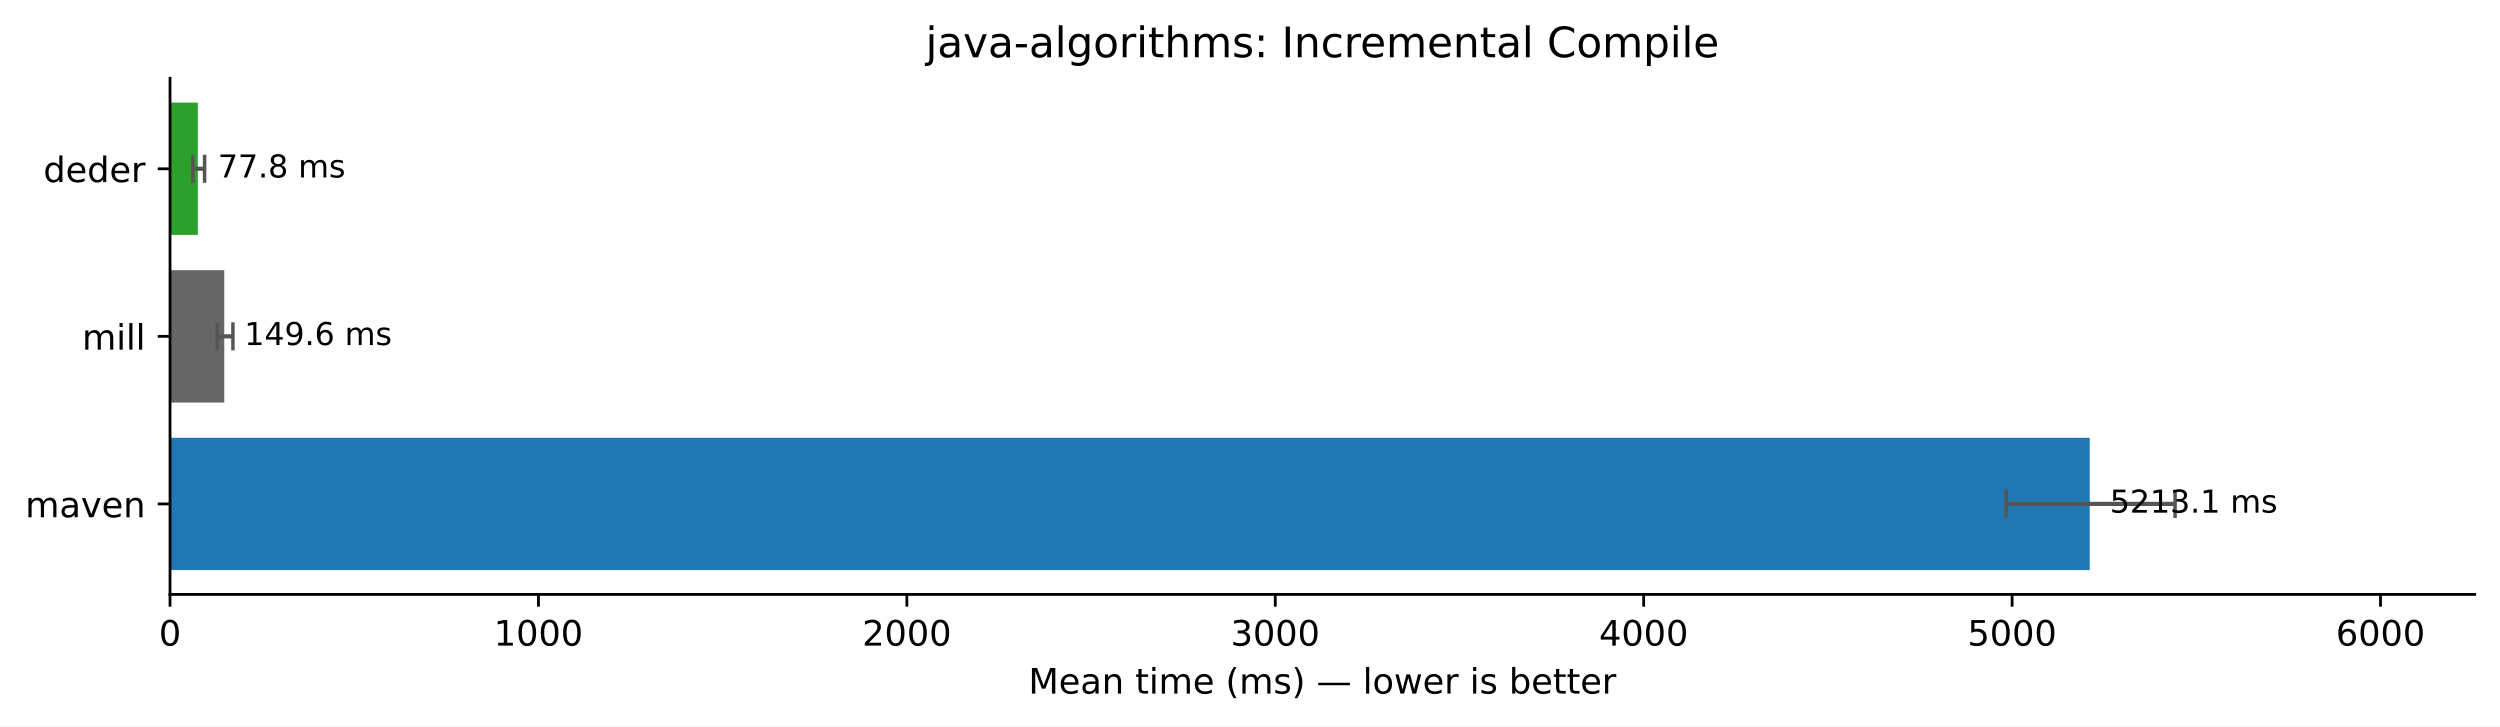
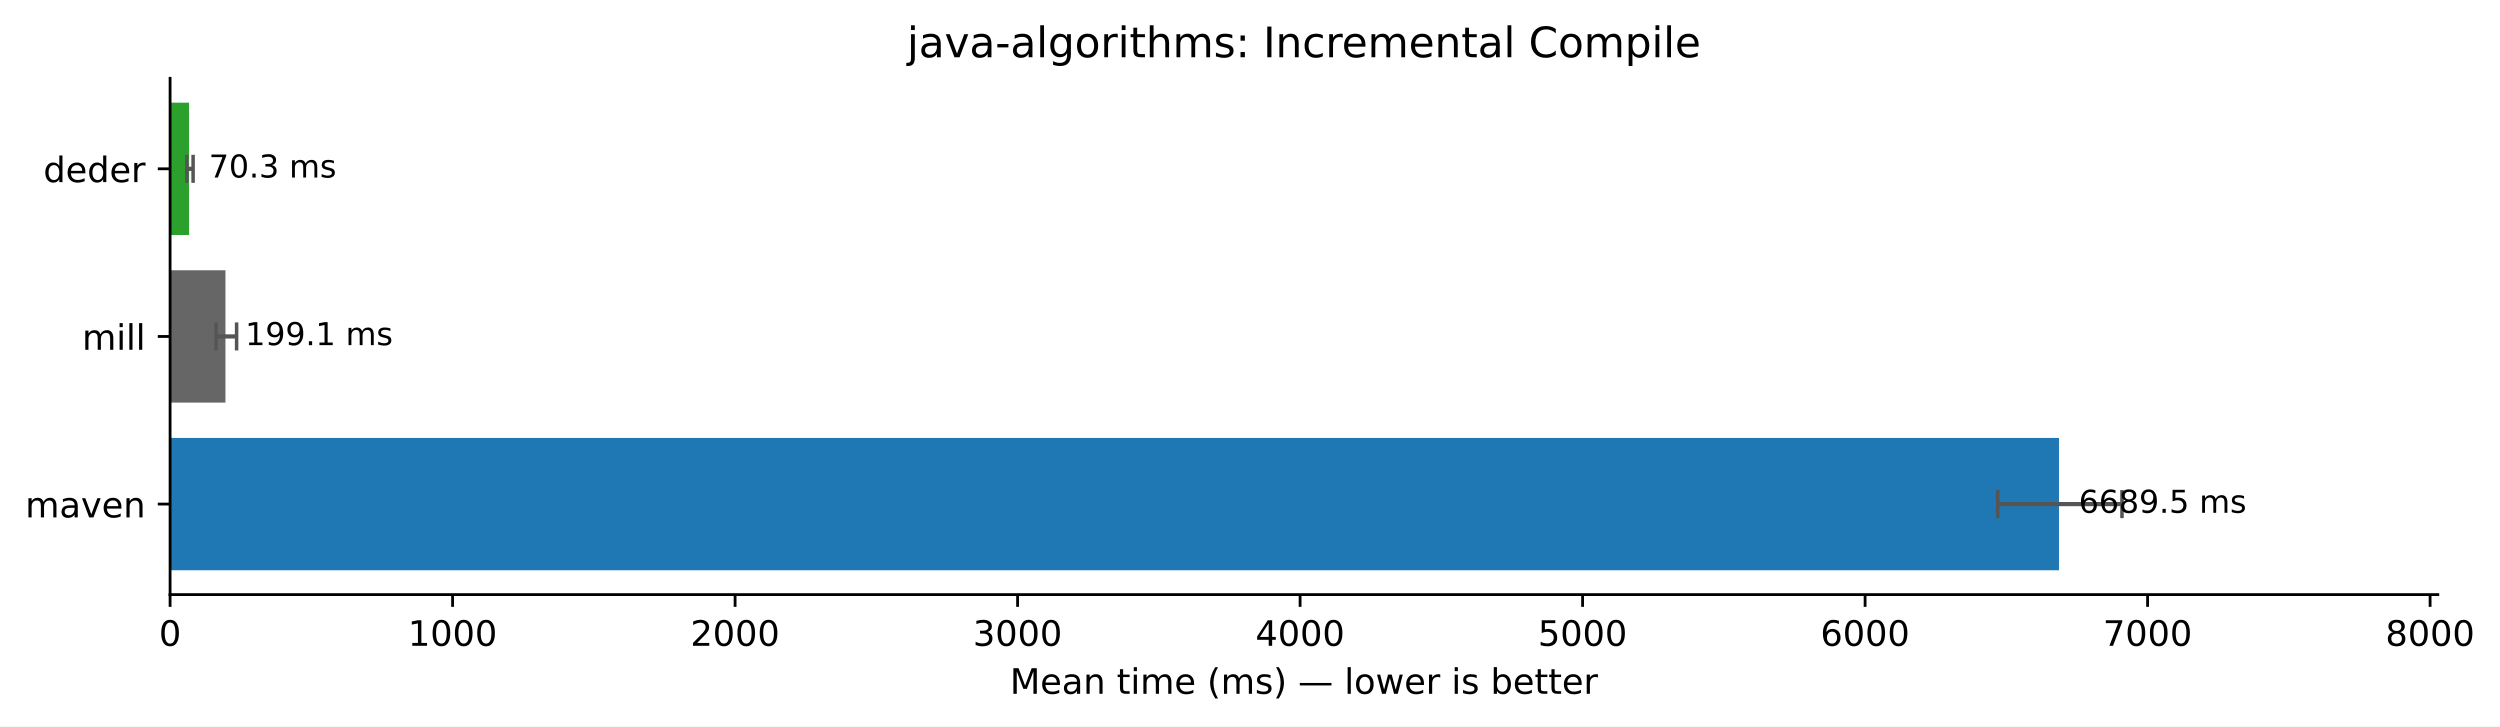
- <svg xmlns="http://www.w3.org/2000/svg" xmlns:xlink="http://www.w3.org/1999/xlink" width="712.788pt" height="207.034pt" viewBox="0 0 712.788 207.034" version="1.1">
+ <svg xmlns="http://www.w3.org/2000/svg" xmlns:xlink="http://www.w3.org/1999/xlink" width="712.567pt" height="207.034pt" viewBox="0 0 712.567 207.034" version="1.1">
  <defs>
    <style type="text/css">*{stroke-linejoin: round; stroke-linecap: butt}</style>
  </defs>
  <g id="figure_1">
    <g id="patch_1">
-       <path d="M 0 207.034  L 712.788 207.034  L 712.788 0  L 0 0  z " style="fill: #ffffff" />
+       <path d="M 0 207.034  L 712.567 207.034  L 712.567 0  L 0 0  z " style="fill: #ffffff" />
    </g>
    <g id="axes_1">
      <g id="patch_2">
-         <path d="M 48.478 169.478  L 705.588 169.478  L 705.588 22.318  L 48.478 22.318  z " style="fill: #ffffff" />
+         <path d="M 48.478 169.478  L 694.845 169.478  L 694.845 22.318  L 48.478 22.318  z " style="fill: #ffffff" />
      </g>
      <g id="patch_3">
-         <path d="M 48.478 162.789  L 596.07 162.789  L 596.07 124.566  L 48.478 124.566  z " clip-path="url(#p47bad892e4)" style="fill: #1f77b4; stroke: #ffffff; stroke-width: 0.5; stroke-linejoin: miter" />
+         <path d="M 48.478 162.789  L 587.117 162.789  L 587.117 124.566  L 48.478 124.566  z " clip-path="url(#p4e670e4df7)" style="fill: #1f77b4; stroke: #ffffff; stroke-width: 0.5; stroke-linejoin: miter" />
      </g>
      <g id="patch_4">
-         <path d="M 48.478 115.01  L 64.188 115.01  L 64.188 76.786  L 48.478 76.786  z " clip-path="url(#p47bad892e4)" style="fill: #666666; stroke: #ffffff; stroke-width: 0.5; stroke-linejoin: miter" />
+         <path d="M 48.478 115.01  L 64.512 115.01  L 64.512 76.786  L 48.478 76.786  z " clip-path="url(#p4e670e4df7)" style="fill: #666666; stroke: #ffffff; stroke-width: 0.5; stroke-linejoin: miter" />
      </g>
      <g id="patch_5">
-         <path d="M 48.478 67.231  L 56.653 67.231  L 56.653 29.007  L 48.478 29.007  z " clip-path="url(#p47bad892e4)" style="fill: #2ca02c; stroke: #ffffff; stroke-width: 0.5; stroke-linejoin: miter" />
+         <path d="M 48.478 67.231  L 54.138 67.231  L 54.138 29.007  L 48.478 29.007  z " clip-path="url(#p4e670e4df7)" style="fill: #2ca02c; stroke: #ffffff; stroke-width: 0.5; stroke-linejoin: miter" />
      </g>
      <g id="matplotlib.axis_1">
        <g id="xtick_1">
          <g id="line2d_1">
            <defs>
-               <path id="m5b33bff3c2" d="M 0 0  L 0 3.5  " style="stroke: #000000; stroke-width: 0.8" />
+               <path id="mee91431c97" d="M 0 0  L 0 3.5  " style="stroke: #000000; stroke-width: 0.8" />
            </defs>
            <g>
-               <use xlink:href="#m5b33bff3c2" x="48.478" y="169.478" style="stroke: #000000; stroke-width: 0.8" />
+               <use xlink:href="#mee91431c97" x="48.478" y="169.478" style="stroke: #000000; stroke-width: 0.8" />
            </g>
          </g>
          <g id="text_1">
            <g transform="translate(45.29688 184.0766) scale(0.1 -0.1)">
              <defs>
                <path id="DejaVuSans-30" d="M 2034 4250  Q 1547 4250 1301 3770  Q 1056 3291 1056 2328  Q 1056 1369 1301 889  Q 1547 409 2034 409  Q 2525 409 2770 889  Q 3016 1369 3016 2328  Q 3016 3291 2770 3770  Q 2525 4250 2034 4250  z M 2034 4750  Q 2819 4750 3233 4129  Q 3647 3509 3647 2328  Q 3647 1150 3233 529  Q 2819 -91 2034 -91  Q 1250 -91 836 529  Q 422 1150 422 2328  Q 422 3509 836 4129  Q 1250 4750 2034 4750  z " transform="scale(0.015625)" />
              </defs>
              <use xlink:href="#DejaVuSans-30" />
            </g>
          </g>
        </g>
        <g id="xtick_2">
          <g id="line2d_2">
            <g>
-               <use xlink:href="#m5b33bff3c2" x="153.519" y="169.478" style="stroke: #000000; stroke-width: 0.8" />
+               <use xlink:href="#mee91431c97" x="128.999" y="169.478" style="stroke: #000000; stroke-width: 0.8" />
            </g>
          </g>
          <g id="text_2">
-             <g transform="translate(140.7936 184.0766) scale(0.1 -0.1)">
+             <g transform="translate(116.2736 184.0766) scale(0.1 -0.1)">
              <defs>
                <path id="DejaVuSans-31" d="M 794 531  L 1825 531  L 1825 4091  L 703 3866  L 703 4441  L 1819 4666  L 2450 4666  L 2450 531  L 3481 531  L 3481 0  L 794 0  L 794 531  z " transform="scale(0.015625)" />
              </defs>
              <use xlink:href="#DejaVuSans-31" />
              <use xlink:href="#DejaVuSans-30" transform="translate(63.62305 0)" />
              <use xlink:href="#DejaVuSans-30" transform="translate(127.2461 0)" />
              <use xlink:href="#DejaVuSans-30" transform="translate(190.8691 0)" />
            </g>
          </g>
        </g>
        <g id="xtick_3">
          <g id="line2d_3">
            <g>
-               <use xlink:href="#m5b33bff3c2" x="258.559" y="169.478" style="stroke: #000000; stroke-width: 0.8" />
+               <use xlink:href="#mee91431c97" x="209.519" y="169.478" style="stroke: #000000; stroke-width: 0.8" />
            </g>
          </g>
          <g id="text_3">
-             <g transform="translate(245.8342 184.0766) scale(0.1 -0.1)">
+             <g transform="translate(196.7941 184.0766) scale(0.1 -0.1)">
              <defs>
                <path id="DejaVuSans-32" d="M 1228 531  L 3431 531  L 3431 0  L 469 0  L 469 531  Q 828 903 1448 1529  Q 2069 2156 2228 2338  Q 2531 2678 2651 2914  Q 2772 3150 2772 3378  Q 2772 3750 2511 3984  Q 2250 4219 1831 4219  Q 1534 4219 1204 4116  Q 875 4013 500 3803  L 500 4441  Q 881 4594 1212 4672  Q 1544 4750 1819 4750  Q 2544 4750 2975 4387  Q 3406 4025 3406 3419  Q 3406 3131 3298 2873  Q 3191 2616 2906 2266  Q 2828 2175 2409 1742  Q 1991 1309 1228 531  z " transform="scale(0.015625)" />
              </defs>
              <use xlink:href="#DejaVuSans-32" />
              <use xlink:href="#DejaVuSans-30" transform="translate(63.62305 0)" />
              <use xlink:href="#DejaVuSans-30" transform="translate(127.2461 0)" />
              <use xlink:href="#DejaVuSans-30" transform="translate(190.8691 0)" />
            </g>
          </g>
        </g>
        <g id="xtick_4">
          <g id="line2d_4">
            <g>
-               <use xlink:href="#m5b33bff3c2" x="363.6" y="169.478" style="stroke: #000000; stroke-width: 0.8" />
+               <use xlink:href="#mee91431c97" x="290.04" y="169.478" style="stroke: #000000; stroke-width: 0.8" />
            </g>
          </g>
          <g id="text_4">
-             <g transform="translate(350.8747 184.0766) scale(0.1 -0.1)">
+             <g transform="translate(277.3145 184.0766) scale(0.1 -0.1)">
              <defs>
                <path id="DejaVuSans-33" d="M 2597 2516  Q 3050 2419 3304 2112  Q 3559 1806 3559 1356  Q 3559 666 3084 287  Q 2609 -91 1734 -91  Q 1441 -91 1130 -33  Q 819 25 488 141  L 488 750  Q 750 597 1062 519  Q 1375 441 1716 441  Q 2309 441 2620 675  Q 2931 909 2931 1356  Q 2931 1769 2642 2001  Q 2353 2234 1838 2234  L 1294 2234  L 1294 2753  L 1863 2753  Q 2328 2753 2575 2939  Q 2822 3125 2822 3475  Q 2822 3834 2567 4026  Q 2313 4219 1838 4219  Q 1578 4219 1281 4162  Q 984 4106 628 3988  L 628 4550  Q 988 4650 1302 4700  Q 1616 4750 1894 4750  Q 2613 4750 3031 4423  Q 3450 4097 3450 3541  Q 3450 3153 3228 2886  Q 3006 2619 2597 2516  z " transform="scale(0.015625)" />
              </defs>
              <use xlink:href="#DejaVuSans-33" />
              <use xlink:href="#DejaVuSans-30" transform="translate(63.62305 0)" />
              <use xlink:href="#DejaVuSans-30" transform="translate(127.2461 0)" />
              <use xlink:href="#DejaVuSans-30" transform="translate(190.8691 0)" />
            </g>
          </g>
        </g>
        <g id="xtick_5">
          <g id="line2d_5">
            <g>
-               <use xlink:href="#m5b33bff3c2" x="468.64" y="169.478" style="stroke: #000000; stroke-width: 0.8" />
+               <use xlink:href="#mee91431c97" x="370.56" y="169.478" style="stroke: #000000; stroke-width: 0.8" />
            </g>
          </g>
          <g id="text_5">
-             <g transform="translate(455.9152 184.0766) scale(0.1 -0.1)">
+             <g transform="translate(357.835 184.0766) scale(0.1 -0.1)">
              <defs>
                <path id="DejaVuSans-34" d="M 2419 4116  L 825 1625  L 2419 1625  L 2419 4116  z M 2253 4666  L 3047 4666  L 3047 1625  L 3713 1625  L 3713 1100  L 3047 1100  L 3047 0  L 2419 0  L 2419 1100  L 313 1100  L 313 1709  L 2253 4666  z " transform="scale(0.015625)" />
              </defs>
              <use xlink:href="#DejaVuSans-34" />
              <use xlink:href="#DejaVuSans-30" transform="translate(63.62305 0)" />
              <use xlink:href="#DejaVuSans-30" transform="translate(127.2461 0)" />
              <use xlink:href="#DejaVuSans-30" transform="translate(190.8691 0)" />
            </g>
          </g>
        </g>
        <g id="xtick_6">
          <g id="line2d_6">
            <g>
-               <use xlink:href="#m5b33bff3c2" x="573.681" y="169.478" style="stroke: #000000; stroke-width: 0.8" />
+               <use xlink:href="#mee91431c97" x="451.08" y="169.478" style="stroke: #000000; stroke-width: 0.8" />
            </g>
          </g>
          <g id="text_6">
-             <g transform="translate(560.9557 184.0766) scale(0.1 -0.1)">
+             <g transform="translate(438.3555 184.0766) scale(0.1 -0.1)">
              <defs>
                <path id="DejaVuSans-35" d="M 691 4666  L 3169 4666  L 3169 4134  L 1269 4134  L 1269 2991  Q 1406 3038 1543 3061  Q 1681 3084 1819 3084  Q 2600 3084 3056 2656  Q 3513 2228 3513 1497  Q 3513 744 3044 326  Q 2575 -91 1722 -91  Q 1428 -91 1123 -41  Q 819 9 494 109  L 494 744  Q 775 591 1075 516  Q 1375 441 1709 441  Q 2250 441 2565 725  Q 2881 1009 2881 1497  Q 2881 1984 2565 2268  Q 2250 2553 1709 2553  Q 1456 2553 1204 2497  Q 953 2441 691 2322  L 691 4666  z " transform="scale(0.015625)" />
              </defs>
              <use xlink:href="#DejaVuSans-35" />
              <use xlink:href="#DejaVuSans-30" transform="translate(63.62305 0)" />
              <use xlink:href="#DejaVuSans-30" transform="translate(127.2461 0)" />
              <use xlink:href="#DejaVuSans-30" transform="translate(190.8691 0)" />
            </g>
          </g>
        </g>
        <g id="xtick_7">
          <g id="line2d_7">
            <g>
-               <use xlink:href="#m5b33bff3c2" x="678.721" y="169.478" style="stroke: #000000; stroke-width: 0.8" />
+               <use xlink:href="#mee91431c97" x="531.601" y="169.478" style="stroke: #000000; stroke-width: 0.8" />
            </g>
          </g>
          <g id="text_7">
-             <g transform="translate(665.9962 184.0766) scale(0.1 -0.1)">
+             <g transform="translate(518.876 184.0766) scale(0.1 -0.1)">
              <defs>
                <path id="DejaVuSans-36" d="M 2113 2584  Q 1688 2584 1439 2293  Q 1191 2003 1191 1497  Q 1191 994 1439 701  Q 1688 409 2113 409  Q 2538 409 2786 701  Q 3034 994 3034 1497  Q 3034 2003 2786 2293  Q 2538 2584 2113 2584  z M 3366 4563  L 3366 3988  Q 3128 4100 2886 4159  Q 2644 4219 2406 4219  Q 1781 4219 1451 3797  Q 1122 3375 1075 2522  Q 1259 2794 1537 2939  Q 1816 3084 2150 3084  Q 2853 3084 3261 2657  Q 3669 2231 3669 1497  Q 3669 778 3244 343  Q 2819 -91 2113 -91  Q 1303 -91 875 529  Q 447 1150 447 2328  Q 447 3434 972 4092  Q 1497 4750 2381 4750  Q 2619 4750 2861 4703  Q 3103 4656 3366 4563  z " transform="scale(0.015625)" />
              </defs>
              <use xlink:href="#DejaVuSans-36" />
              <use xlink:href="#DejaVuSans-30" transform="translate(63.62305 0)" />
              <use xlink:href="#DejaVuSans-30" transform="translate(127.2461 0)" />
              <use xlink:href="#DejaVuSans-30" transform="translate(190.8691 0)" />
            </g>
          </g>
        </g>
-         <g id="text_8">
-           <g transform="translate(293.2362 197.7547) scale(0.1 -0.1)">
+         <g id="xtick_8">
+           <g id="line2d_8">
+             <g>
+               <use xlink:href="#mee91431c97" x="612.121" y="169.478" style="stroke: #000000; stroke-width: 0.8" />
+             </g>
+           </g>
+           <g id="text_8">
+             <g transform="translate(599.3964 184.0766) scale(0.1 -0.1)">
+               <defs>
+                 <path id="DejaVuSans-37" d="M 525 4666  L 3525 4666  L 3525 4397  L 1831 0  L 1172 0  L 2766 4134  L 525 4134  L 525 4666  z " transform="scale(0.015625)" />
+               </defs>
+               <use xlink:href="#DejaVuSans-37" />
+               <use xlink:href="#DejaVuSans-30" transform="translate(63.62305 0)" />
+               <use xlink:href="#DejaVuSans-30" transform="translate(127.2461 0)" />
+               <use xlink:href="#DejaVuSans-30" transform="translate(190.8691 0)" />
+             </g>
+           </g>
+         </g>
+         <g id="xtick_9">
+           <g id="line2d_9">
+             <g>
+               <use xlink:href="#mee91431c97" x="692.642" y="169.478" style="stroke: #000000; stroke-width: 0.8" />
+             </g>
+           </g>
+           <g id="text_9">
+             <g transform="translate(679.9169 184.0766) scale(0.1 -0.1)">
+               <defs>
+                 <path id="DejaVuSans-38" d="M 2034 2216  Q 1584 2216 1326 1975  Q 1069 1734 1069 1313  Q 1069 891 1326 650  Q 1584 409 2034 409  Q 2484 409 2743 651  Q 3003 894 3003 1313  Q 3003 1734 2745 1975  Q 2488 2216 2034 2216  z M 1403 2484  Q 997 2584 770 2862  Q 544 3141 544 3541  Q 544 4100 942 4425  Q 1341 4750 2034 4750  Q 2731 4750 3128 4425  Q 3525 4100 3525 3541  Q 3525 3141 3298 2862  Q 3072 2584 2669 2484  Q 3125 2378 3379 2068  Q 3634 1759 3634 1313  Q 3634 634 3220 271  Q 2806 -91 2034 -91  Q 1263 -91 848 271  Q 434 634 434 1313  Q 434 1759 690 2068  Q 947 2378 1403 2484  z M 1172 3481  Q 1172 3119 1398 2916  Q 1625 2713 2034 2713  Q 2441 2713 2670 2916  Q 2900 3119 2900 3481  Q 2900 3844 2670 4047  Q 2441 4250 2034 4250  Q 1625 4250 1398 4047  Q 1172 3844 1172 3481  z " transform="scale(0.015625)" />
+               </defs>
+               <use xlink:href="#DejaVuSans-38" />
+               <use xlink:href="#DejaVuSans-30" transform="translate(63.62305 0)" />
+               <use xlink:href="#DejaVuSans-30" transform="translate(127.2461 0)" />
+               <use xlink:href="#DejaVuSans-30" transform="translate(190.8691 0)" />
+             </g>
+           </g>
+         </g>
+         <g id="text_10">
+           <g transform="translate(287.8648 197.7547) scale(0.1 -0.1)">
            <defs>
              <path id="DejaVuSans-4d" d="M 628 4666  L 1569 4666  L 2759 1491  L 3956 4666  L 4897 4666  L 4897 0  L 4281 0  L 4281 4097  L 3078 897  L 2444 897  L 1241 4097  L 1241 0  L 628 0  L 628 4666  z " transform="scale(0.015625)" />
              <path id="DejaVuSans-65" d="M 3597 1894  L 3597 1613  L 953 1613  Q 991 1019 1311 708  Q 1631 397 2203 397  Q 2534 397 2845 478  Q 3156 559 3463 722  L 3463 178  Q 3153 47 2828 -22  Q 2503 -91 2169 -91  Q 1331 -91 842 396  Q 353 884 353 1716  Q 353 2575 817 3079  Q 1281 3584 2069 3584  Q 2775 3584 3186 3129  Q 3597 2675 3597 1894  z M 3022 2063  Q 3016 2534 2758 2815  Q 2500 3097 2075 3097  Q 1594 3097 1305 2825  Q 1016 2553 972 2059  L 3022 2063  z " transform="scale(0.015625)" />
              <path id="DejaVuSans-61" d="M 2194 1759  Q 1497 1759 1228 1600  Q 959 1441 959 1056  Q 959 750 1161 570  Q 1363 391 1709 391  Q 2188 391 2477 730  Q 2766 1069 2766 1631  L 2766 1759  L 2194 1759  z M 3341 1997  L 3341 0  L 2766 0  L 2766 531  Q 2569 213 2275 61  Q 1981 -91 1556 -91  Q 1019 -91 701 211  Q 384 513 384 1019  Q 384 1609 779 1909  Q 1175 2209 1959 2209  L 2766 2209  L 2766 2266  Q 2766 2663 2505 2880  Q 2244 3097 1772 3097  Q 1472 3097 1187 3025  Q 903 2953 641 2809  L 641 3341  Q 956 3463 1253 3523  Q 1550 3584 1831 3584  Q 2591 3584 2966 3190  Q 3341 2797 3341 1997  z " transform="scale(0.015625)" />
              <path id="DejaVuSans-6e" d="M 3513 2113  L 3513 0  L 2938 0  L 2938 2094  Q 2938 2591 2744 2837  Q 2550 3084 2163 3084  Q 1697 3084 1428 2787  Q 1159 2491 1159 1978  L 1159 0  L 581 0  L 581 3500  L 1159 3500  L 1159 2956  Q 1366 3272 1645 3428  Q 1925 3584 2291 3584  Q 2894 3584 3203 3211  Q 3513 2838 3513 2113  z " transform="scale(0.015625)" />
              <path id="DejaVuSans-20" transform="scale(0.015625)" />
              <path id="DejaVuSans-74" d="M 1172 4494  L 1172 3500  L 2356 3500  L 2356 3053  L 1172 3053  L 1172 1153  Q 1172 725 1289 603  Q 1406 481 1766 481  L 2356 481  L 2356 0  L 1766 0  Q 1100 0 847 248  Q 594 497 594 1153  L 594 3053  L 172 3053  L 172 3500  L 594 3500  L 594 4494  L 1172 4494  z " transform="scale(0.015625)" />
              <path id="DejaVuSans-69" d="M 603 3500  L 1178 3500  L 1178 0  L 603 0  L 603 3500  z M 603 4863  L 1178 4863  L 1178 4134  L 603 4134  L 603 4863  z " transform="scale(0.015625)" />
              <path id="DejaVuSans-6d" d="M 3328 2828  Q 3544 3216 3844 3400  Q 4144 3584 4550 3584  Q 5097 3584 5394 3201  Q 5691 2819 5691 2113  L 5691 0  L 5113 0  L 5113 2094  Q 5113 2597 4934 2840  Q 4756 3084 4391 3084  Q 3944 3084 3684 2787  Q 3425 2491 3425 1978  L 3425 0  L 2847 0  L 2847 2094  Q 2847 2600 2669 2842  Q 2491 3084 2119 3084  Q 1678 3084 1418 2786  Q 1159 2488 1159 1978  L 1159 0  L 581 0  L 581 3500  L 1159 3500  L 1159 2956  Q 1356 3278 1631 3431  Q 1906 3584 2284 3584  Q 2666 3584 2933 3390  Q 3200 3197 3328 2828  z " transform="scale(0.015625)" />
              <path id="DejaVuSans-28" d="M 1984 4856  Q 1566 4138 1362 3434  Q 1159 2731 1159 2009  Q 1159 1288 1364 580  Q 1569 -128 1984 -844  L 1484 -844  Q 1016 -109 783 600  Q 550 1309 550 2009  Q 550 2706 781 3412  Q 1013 4119 1484 4856  L 1984 4856  z " transform="scale(0.015625)" />
              <path id="DejaVuSans-73" d="M 2834 3397  L 2834 2853  Q 2591 2978 2328 3040  Q 2066 3103 1784 3103  Q 1356 3103 1142 2972  Q 928 2841 928 2578  Q 928 2378 1081 2264  Q 1234 2150 1697 2047  L 1894 2003  Q 2506 1872 2764 1633  Q 3022 1394 3022 966  Q 3022 478 2636 193  Q 2250 -91 1575 -91  Q 1294 -91 989 -36  Q 684 19 347 128  L 347 722  Q 666 556 975 473  Q 1284 391 1588 391  Q 1994 391 2212 530  Q 2431 669 2431 922  Q 2431 1156 2273 1281  Q 2116 1406 1581 1522  L 1381 1569  Q 847 1681 609 1914  Q 372 2147 372 2553  Q 372 3047 722 3315  Q 1072 3584 1716 3584  Q 2034 3584 2315 3537  Q 2597 3491 2834 3397  z " transform="scale(0.015625)" />
              <path id="DejaVuSans-29" d="M 513 4856  L 1013 4856  Q 1481 4119 1714 3412  Q 1947 2706 1947 2009  Q 1947 1309 1714 600  Q 1481 -109 1013 -844  L 513 -844  Q 928 -128 1133 580  Q 1338 1288 1338 2009  Q 1338 2731 1133 3434  Q 928 4138 513 4856  z " transform="scale(0.015625)" />
              <path id="DejaVuSans-2014" d="M 313 1978  L 6088 1978  L 6088 1528  L 313 1528  L 313 1978  z " transform="scale(0.015625)" />
              <path id="DejaVuSans-6c" d="M 603 4863  L 1178 4863  L 1178 0  L 603 0  L 603 4863  z " transform="scale(0.015625)" />
              <path id="DejaVuSans-6f" d="M 1959 3097  Q 1497 3097 1228 2736  Q 959 2375 959 1747  Q 959 1119 1226 758  Q 1494 397 1959 397  Q 2419 397 2687 759  Q 2956 1122 2956 1747  Q 2956 2369 2687 2733  Q 2419 3097 1959 3097  z M 1959 3584  Q 2709 3584 3137 3096  Q 3566 2609 3566 1747  Q 3566 888 3137 398  Q 2709 -91 1959 -91  Q 1206 -91 779 398  Q 353 888 353 1747  Q 353 2609 779 3096  Q 1206 3584 1959 3584  z " transform="scale(0.015625)" />
              <path id="DejaVuSans-77" d="M 269 3500  L 844 3500  L 1563 769  L 2278 3500  L 2956 3500  L 3675 769  L 4391 3500  L 4966 3500  L 4050 0  L 3372 0  L 2619 2869  L 1863 0  L 1184 0  L 269 3500  z " transform="scale(0.015625)" />
              <path id="DejaVuSans-72" d="M 2631 2963  Q 2534 3019 2420 3045  Q 2306 3072 2169 3072  Q 1681 3072 1420 2755  Q 1159 2438 1159 1844  L 1159 0  L 581 0  L 581 3500  L 1159 3500  L 1159 2956  Q 1341 3275 1631 3429  Q 1922 3584 2338 3584  Q 2397 3584 2469 3576  Q 2541 3569 2628 3553  L 2631 2963  z " transform="scale(0.015625)" />
              <path id="DejaVuSans-62" d="M 3116 1747  Q 3116 2381 2855 2742  Q 2594 3103 2138 3103  Q 1681 3103 1420 2742  Q 1159 2381 1159 1747  Q 1159 1113 1420 752  Q 1681 391 2138 391  Q 2594 391 2855 752  Q 3116 1113 3116 1747  z M 1159 2969  Q 1341 3281 1617 3432  Q 1894 3584 2278 3584  Q 2916 3584 3314 3078  Q 3713 2572 3713 1747  Q 3713 922 3314 415  Q 2916 -91 2278 -91  Q 1894 -91 1617 61  Q 1341 213 1159 525  L 1159 0  L 581 0  L 581 4863  L 1159 4863  L 1159 2969  z " transform="scale(0.015625)" />
            </defs>
            <use xlink:href="#DejaVuSans-4d" />
            <use xlink:href="#DejaVuSans-65" transform="translate(86.2793 0)" />
            <use xlink:href="#DejaVuSans-61" transform="translate(147.8027 0)" />
            <use xlink:href="#DejaVuSans-6e" transform="translate(209.082 0)" />
            <use xlink:href="#DejaVuSans-20" transform="translate(272.4609 0)" />
            <use xlink:href="#DejaVuSans-74" transform="translate(304.248 0)" />
            <use xlink:href="#DejaVuSans-69" transform="translate(343.457 0)" />
            <use xlink:href="#DejaVuSans-6d" transform="translate(371.2402 0)" />
            <use xlink:href="#DejaVuSans-65" transform="translate(468.6523 0)" />
            <use xlink:href="#DejaVuSans-20" transform="translate(530.1758 0)" />
            <use xlink:href="#DejaVuSans-28" transform="translate(561.9629 0)" />
            <use xlink:href="#DejaVuSans-6d" transform="translate(600.9766 0)" />
            <use xlink:href="#DejaVuSans-73" transform="translate(698.3887 0)" />
            <use xlink:href="#DejaVuSans-29" transform="translate(750.4883 0)" />
            <use xlink:href="#DejaVuSans-20" transform="translate(789.502 0)" />
            <use xlink:href="#DejaVuSans-2014" transform="translate(821.2891 0)" />
            <use xlink:href="#DejaVuSans-20" transform="translate(921.2891 0)" />
            <use xlink:href="#DejaVuSans-6c" transform="translate(953.0762 0)" />
            <use xlink:href="#DejaVuSans-6f" transform="translate(980.8594 0)" />
            <use xlink:href="#DejaVuSans-77" transform="translate(1042.041 0)" />
            <use xlink:href="#DejaVuSans-65" transform="translate(1123.828 0)" />
            <use xlink:href="#DejaVuSans-72" transform="translate(1185.352 0)" />
            <use xlink:href="#DejaVuSans-20" transform="translate(1226.465 0)" />
            <use xlink:href="#DejaVuSans-69" transform="translate(1258.252 0)" />
            <use xlink:href="#DejaVuSans-73" transform="translate(1286.035 0)" />
            <use xlink:href="#DejaVuSans-20" transform="translate(1338.135 0)" />
            <use xlink:href="#DejaVuSans-62" transform="translate(1369.922 0)" />
            <use xlink:href="#DejaVuSans-65" transform="translate(1433.398 0)" />
            <use xlink:href="#DejaVuSans-74" transform="translate(1494.922 0)" />
            <use xlink:href="#DejaVuSans-74" transform="translate(1534.131 0)" />
            <use xlink:href="#DejaVuSans-65" transform="translate(1573.34 0)" />
            <use xlink:href="#DejaVuSans-72" transform="translate(1634.863 0)" />
          </g>
        </g>
      </g>
      <g id="matplotlib.axis_2">
        <g id="ytick_1">
-           <g id="line2d_8">
+           <g id="line2d_10">
            <defs>
-               <path id="m3ced74b5f7" d="M 0 0  L -3.5 0  " style="stroke: #000000; stroke-width: 0.8" />
+               <path id="m3d2eb8fe8b" d="M 0 0  L -3.5 0  " style="stroke: #000000; stroke-width: 0.8" />
            </defs>
            <g>
-               <use xlink:href="#m3ced74b5f7" x="48.478" y="143.677" style="stroke: #000000; stroke-width: 0.8" />
-             </g>
-           </g>
-           <g id="text_9">
+               <use xlink:href="#m3d2eb8fe8b" x="48.478" y="143.677" style="stroke: #000000; stroke-width: 0.8" />
+             </g>
+           </g>
+           <g id="text_11">
            <g transform="translate(7.2 147.4766) scale(0.1 -0.1)">
              <defs>
                <path id="DejaVuSans-76" d="M 191 3500  L 800 3500  L 1894 563  L 2988 3500  L 3597 3500  L 2284 0  L 1503 0  L 191 3500  z " transform="scale(0.015625)" />
              </defs>
              <use xlink:href="#DejaVuSans-6d" />
              <use xlink:href="#DejaVuSans-61" transform="translate(97.41211 0)" />
              <use xlink:href="#DejaVuSans-76" transform="translate(158.6914 0)" />
              <use xlink:href="#DejaVuSans-65" transform="translate(217.8711 0)" />
              <use xlink:href="#DejaVuSans-6e" transform="translate(279.3945 0)" />
            </g>
          </g>
        </g>
        <g id="ytick_2">
-           <g id="line2d_9">
-             <g>
-               <use xlink:href="#m3ced74b5f7" x="48.478" y="95.898" style="stroke: #000000; stroke-width: 0.8" />
-             </g>
-           </g>
-           <g id="text_10">
+           <g id="line2d_11">
+             <g>
+               <use xlink:href="#m3d2eb8fe8b" x="48.478" y="95.898" style="stroke: #000000; stroke-width: 0.8" />
+             </g>
+           </g>
+           <g id="text_12">
            <g transform="translate(23.40312 99.69734) scale(0.1 -0.1)">
              <use xlink:href="#DejaVuSans-6d" />
              <use xlink:href="#DejaVuSans-69" transform="translate(97.41211 0)" />
              <use xlink:href="#DejaVuSans-6c" transform="translate(125.1953 0)" />
              <use xlink:href="#DejaVuSans-6c" transform="translate(152.9785 0)" />
            </g>
          </g>
        </g>
        <g id="ytick_3">
-           <g id="line2d_10">
-             <g>
-               <use xlink:href="#m3ced74b5f7" x="48.478" y="48.119" style="stroke: #000000; stroke-width: 0.8" />
-             </g>
-           </g>
-           <g id="text_11">
+           <g id="line2d_12">
+             <g>
+               <use xlink:href="#m3d2eb8fe8b" x="48.478" y="48.119" style="stroke: #000000; stroke-width: 0.8" />
+             </g>
+           </g>
+           <g id="text_13">
            <g transform="translate(12.36406 51.91812) scale(0.1 -0.1)">
              <defs>
                <path id="DejaVuSans-64" d="M 2906 2969  L 2906 4863  L 3481 4863  L 3481 0  L 2906 0  L 2906 525  Q 2725 213 2448 61  Q 2172 -91 1784 -91  Q 1150 -91 751 415  Q 353 922 353 1747  Q 353 2572 751 3078  Q 1150 3584 1784 3584  Q 2172 3584 2448 3432  Q 2725 3281 2906 2969  z M 947 1747  Q 947 1113 1208 752  Q 1469 391 1925 391  Q 2381 391 2643 752  Q 2906 1113 2906 1747  Q 2906 2381 2643 2742  Q 2381 3103 1925 3103  Q 1469 3103 1208 2742  Q 947 2381 947 1747  z " transform="scale(0.015625)" />
              </defs>
              <use xlink:href="#DejaVuSans-64" />
              <use xlink:href="#DejaVuSans-65" transform="translate(63.47656 0)" />
              <use xlink:href="#DejaVuSans-64" transform="translate(125 0)" />
              <use xlink:href="#DejaVuSans-65" transform="translate(188.4766 0)" />
              <use xlink:href="#DejaVuSans-72" transform="translate(250 0)" />
            </g>
          </g>
        </g>
      </g>
      <g id="LineCollection_1">
-         <path d="M 571.99 143.677  L 620.149 143.677  " clip-path="url(#p47bad892e4)" style="fill: none; stroke: #555555; stroke-width: 1.2" />
-         <path d="M 61.964 95.898  L 66.412 95.898  " clip-path="url(#p47bad892e4)" style="fill: none; stroke: #555555; stroke-width: 1.2" />
-         <path d="M 54.974 48.119  L 58.332 48.119  " clip-path="url(#p47bad892e4)" style="fill: none; stroke: #555555; stroke-width: 1.2" />
-       </g>
-       <g id="line2d_11">
+         <path d="M 569.417 143.677  L 604.818 143.677  " clip-path="url(#p4e670e4df7)" style="fill: none; stroke: #555555; stroke-width: 1.2" />
+         <path d="M 61.587 95.898  L 67.438 95.898  " clip-path="url(#p4e670e4df7)" style="fill: none; stroke: #555555; stroke-width: 1.2" />
+         <path d="M 53.237 48.119  L 55.04 48.119  " clip-path="url(#p4e670e4df7)" style="fill: none; stroke: #555555; stroke-width: 1.2" />
+       </g>
+       <g id="line2d_13">
        <defs>
-           <path id="m17209330d7" d="M 0 4  L 0 -4  " style="stroke: #555555" />
+           <path id="m8f0d459f68" d="M 0 4  L 0 -4  " style="stroke: #555555" />
        </defs>
-         <g clip-path="url(#p47bad892e4)">
-           <use xlink:href="#m17209330d7" x="571.99" y="143.677" style="fill: #1f77b4; stroke: #555555" />
-           <use xlink:href="#m17209330d7" x="61.964" y="95.898" style="fill: #1f77b4; stroke: #555555" />
-           <use xlink:href="#m17209330d7" x="54.974" y="48.119" style="fill: #1f77b4; stroke: #555555" />
-         </g>
-       </g>
-       <g id="line2d_12">
-         <g clip-path="url(#p47bad892e4)">
-           <use xlink:href="#m17209330d7" x="620.149" y="143.677" style="fill: #1f77b4; stroke: #555555" />
-           <use xlink:href="#m17209330d7" x="66.412" y="95.898" style="fill: #1f77b4; stroke: #555555" />
-           <use xlink:href="#m17209330d7" x="58.332" y="48.119" style="fill: #1f77b4; stroke: #555555" />
+         <g clip-path="url(#p4e670e4df7)">
+           <use xlink:href="#m8f0d459f68" x="569.417" y="143.677" style="fill: #1f77b4; stroke: #555555" />
+           <use xlink:href="#m8f0d459f68" x="61.587" y="95.898" style="fill: #1f77b4; stroke: #555555" />
+           <use xlink:href="#m8f0d459f68" x="53.237" y="48.119" style="fill: #1f77b4; stroke: #555555" />
+         </g>
+       </g>
+       <g id="line2d_14">
+         <g clip-path="url(#p4e670e4df7)">
+           <use xlink:href="#m8f0d459f68" x="604.818" y="143.677" style="fill: #1f77b4; stroke: #555555" />
+           <use xlink:href="#m8f0d459f68" x="67.438" y="95.898" style="fill: #1f77b4; stroke: #555555" />
+           <use xlink:href="#m8f0d459f68" x="55.04" y="48.119" style="fill: #1f77b4; stroke: #555555" />
        </g>
      </g>
      <g id="patch_6">
        <path d="M 48.478 169.478  L 48.478 22.318  " style="fill: none; stroke: #000000; stroke-width: 0.8; stroke-linejoin: miter; stroke-linecap: square" />
      </g>
      <g id="patch_7">
-         <path d="M 48.478 169.478  L 705.588 169.478  " style="fill: none; stroke: #000000; stroke-width: 0.8; stroke-linejoin: miter; stroke-linecap: square" />
-       </g>
-       <g id="text_12">
-         <g transform="translate(601.5457 146.1608) scale(0.09 -0.09)">
+         <path d="M 48.478 169.478  L 694.845 169.478  " style="fill: none; stroke: #000000; stroke-width: 0.8; stroke-linejoin: miter; stroke-linecap: square" />
+       </g>
+       <g id="text_14">
+         <g transform="translate(592.5038 146.1608) scale(0.09 -0.09)">
          <defs>
+             <path id="DejaVuSans-39" d="M 703 97  L 703 672  Q 941 559 1184 500  Q 1428 441 1663 441  Q 2288 441 2617 861  Q 2947 1281 2994 2138  Q 2813 1869 2534 1725  Q 2256 1581 1919 1581  Q 1219 1581 811 2004  Q 403 2428 403 3163  Q 403 3881 828 4315  Q 1253 4750 1959 4750  Q 2769 4750 3195 4129  Q 3622 3509 3622 2328  Q 3622 1225 3098 567  Q 2575 -91 1691 -91  Q 1453 -91 1209 -44  Q 966 3 703 97  z M 1959 2075  Q 2384 2075 2632 2365  Q 2881 2656 2881 3163  Q 2881 3666 2632 3958  Q 2384 4250 1959 4250  Q 1534 4250 1286 3958  Q 1038 3666 1038 3163  Q 1038 2656 1286 2365  Q 1534 2075 1959 2075  z " transform="scale(0.015625)" />
            <path id="DejaVuSans-2e" d="M 684 794  L 1344 794  L 1344 0  L 684 0  L 684 794  z " transform="scale(0.015625)" />
          </defs>
-           <use xlink:href="#DejaVuSans-35" />
-           <use xlink:href="#DejaVuSans-32" transform="translate(63.62305 0)" />
-           <use xlink:href="#DejaVuSans-31" transform="translate(127.2461 0)" />
-           <use xlink:href="#DejaVuSans-33" transform="translate(190.8691 0)" />
+           <use xlink:href="#DejaVuSans-36" />
+           <use xlink:href="#DejaVuSans-36" transform="translate(63.62305 0)" />
+           <use xlink:href="#DejaVuSans-38" transform="translate(127.2461 0)" />
+           <use xlink:href="#DejaVuSans-39" transform="translate(190.8691 0)" />
          <use xlink:href="#DejaVuSans-2e" transform="translate(254.4922 0)" />
-           <use xlink:href="#DejaVuSans-31" transform="translate(286.2793 0)" />
+           <use xlink:href="#DejaVuSans-35" transform="translate(286.2793 0)" />
          <use xlink:href="#DejaVuSans-20" transform="translate(349.9023 0)" />
          <use xlink:href="#DejaVuSans-6d" transform="translate(381.6895 0)" />
          <use xlink:href="#DejaVuSans-73" transform="translate(479.1016 0)" />
        </g>
      </g>
-       <g id="text_13">
-         <g transform="translate(69.66372 98.38156) scale(0.09 -0.09)">
-           <defs>
-             <path id="DejaVuSans-39" d="M 703 97  L 703 672  Q 941 559 1184 500  Q 1428 441 1663 441  Q 2288 441 2617 861  Q 2947 1281 2994 2138  Q 2813 1869 2534 1725  Q 2256 1581 1919 1581  Q 1219 1581 811 2004  Q 403 2428 403 3163  Q 403 3881 828 4315  Q 1253 4750 1959 4750  Q 2769 4750 3195 4129  Q 3622 3509 3622 2328  Q 3622 1225 3098 567  Q 2575 -91 1691 -91  Q 1453 -91 1209 -44  Q 966 3 703 97  z M 1959 2075  Q 2384 2075 2632 2365  Q 2881 2656 2881 3163  Q 2881 3666 2632 3958  Q 2384 4250 1959 4250  Q 1534 4250 1286 3958  Q 1038 3666 1038 3163  Q 1038 2656 1286 2365  Q 1534 2075 1959 2075  z " transform="scale(0.015625)" />
-           </defs>
+       <g id="text_15">
+         <g transform="translate(69.89852 98.38156) scale(0.09 -0.09)">
          <use xlink:href="#DejaVuSans-31" />
-           <use xlink:href="#DejaVuSans-34" transform="translate(63.62305 0)" />
+           <use xlink:href="#DejaVuSans-39" transform="translate(63.62305 0)" />
          <use xlink:href="#DejaVuSans-39" transform="translate(127.2461 0)" />
          <use xlink:href="#DejaVuSans-2e" transform="translate(190.8691 0)" />
-           <use xlink:href="#DejaVuSans-36" transform="translate(222.6562 0)" />
+           <use xlink:href="#DejaVuSans-31" transform="translate(222.6562 0)" />
          <use xlink:href="#DejaVuSans-20" transform="translate(286.2793 0)" />
          <use xlink:href="#DejaVuSans-6d" transform="translate(318.0664 0)" />
          <use xlink:href="#DejaVuSans-73" transform="translate(415.4785 0)" />
        </g>
      </g>
-       <g id="text_14">
-         <g transform="translate(62.12902 50.60234) scale(0.09 -0.09)">
-           <defs>
-             <path id="DejaVuSans-37" d="M 525 4666  L 3525 4666  L 3525 4397  L 1831 0  L 1172 0  L 2766 4134  L 525 4134  L 525 4666  z " transform="scale(0.015625)" />
-             <path id="DejaVuSans-38" d="M 2034 2216  Q 1584 2216 1326 1975  Q 1069 1734 1069 1313  Q 1069 891 1326 650  Q 1584 409 2034 409  Q 2484 409 2743 651  Q 3003 894 3003 1313  Q 3003 1734 2745 1975  Q 2488 2216 2034 2216  z M 1403 2484  Q 997 2584 770 2862  Q 544 3141 544 3541  Q 544 4100 942 4425  Q 1341 4750 2034 4750  Q 2731 4750 3128 4425  Q 3525 4100 3525 3541  Q 3525 3141 3298 2862  Q 3072 2584 2669 2484  Q 3125 2378 3379 2068  Q 3634 1759 3634 1313  Q 3634 634 3220 271  Q 2806 -91 2034 -91  Q 1263 -91 848 271  Q 434 634 434 1313  Q 434 1759 690 2068  Q 947 2378 1403 2484  z M 1172 3481  Q 1172 3119 1398 2916  Q 1625 2713 2034 2713  Q 2441 2713 2670 2916  Q 2900 3119 2900 3481  Q 2900 3844 2670 4047  Q 2441 4250 2034 4250  Q 1625 4250 1398 4047  Q 1172 3844 1172 3481  z " transform="scale(0.015625)" />
-           </defs>
+       <g id="text_16">
+         <g transform="translate(59.52471 50.60234) scale(0.09 -0.09)">
          <use xlink:href="#DejaVuSans-37" />
-           <use xlink:href="#DejaVuSans-37" transform="translate(63.62305 0)" />
+           <use xlink:href="#DejaVuSans-30" transform="translate(63.62305 0)" />
          <use xlink:href="#DejaVuSans-2e" transform="translate(127.2461 0)" />
-           <use xlink:href="#DejaVuSans-38" transform="translate(159.0332 0)" />
+           <use xlink:href="#DejaVuSans-33" transform="translate(159.0332 0)" />
          <use xlink:href="#DejaVuSans-20" transform="translate(222.6562 0)" />
          <use xlink:href="#DejaVuSans-6d" transform="translate(254.4434 0)" />
          <use xlink:href="#DejaVuSans-73" transform="translate(351.8555 0)" />
        </g>
      </g>
-       <g id="text_15">
-         <g transform="translate(263.9097 16.31812) scale(0.12 -0.12)">
+       <g id="text_17">
+         <g transform="translate(258.5383 16.31812) scale(0.12 -0.12)">
          <defs>
            <path id="DejaVuSans-6a" d="M 603 3500  L 1178 3500  L 1178 -63  Q 1178 -731 923 -1031  Q 669 -1331 103 -1331  L -116 -1331  L -116 -844  L 38 -844  Q 366 -844 484 -692  Q 603 -541 603 -63  L 603 3500  z M 603 4863  L 1178 4863  L 1178 4134  L 603 4134  L 603 4863  z " transform="scale(0.015625)" />
            <path id="DejaVuSans-2d" d="M 313 2009  L 1997 2009  L 1997 1497  L 313 1497  L 313 2009  z " transform="scale(0.015625)" />
            <path id="DejaVuSans-67" d="M 2906 1791  Q 2906 2416 2648 2759  Q 2391 3103 1925 3103  Q 1463 3103 1205 2759  Q 947 2416 947 1791  Q 947 1169 1205 825  Q 1463 481 1925 481  Q 2391 481 2648 825  Q 2906 1169 2906 1791  z M 3481 434  Q 3481 -459 3084 -895  Q 2688 -1331 1869 -1331  Q 1566 -1331 1297 -1286  Q 1028 -1241 775 -1147  L 775 -588  Q 1028 -725 1275 -790  Q 1522 -856 1778 -856  Q 2344 -856 2625 -561  Q 2906 -266 2906 331  L 2906 616  Q 2728 306 2450 153  Q 2172 0 1784 0  Q 1141 0 747 490  Q 353 981 353 1791  Q 353 2603 747 3093  Q 1141 3584 1784 3584  Q 2172 3584 2450 3431  Q 2728 3278 2906 2969  L 2906 3500  L 3481 3500  L 3481 434  z " transform="scale(0.015625)" />
            <path id="DejaVuSans-68" d="M 3513 2113  L 3513 0  L 2938 0  L 2938 2094  Q 2938 2591 2744 2837  Q 2550 3084 2163 3084  Q 1697 3084 1428 2787  Q 1159 2491 1159 1978  L 1159 0  L 581 0  L 581 4863  L 1159 4863  L 1159 2956  Q 1366 3272 1645 3428  Q 1925 3584 2291 3584  Q 2894 3584 3203 3211  Q 3513 2838 3513 2113  z " transform="scale(0.015625)" />
            <path id="DejaVuSans-3a" d="M 750 794  L 1409 794  L 1409 0  L 750 0  L 750 794  z M 750 3309  L 1409 3309  L 1409 2516  L 750 2516  L 750 3309  z " transform="scale(0.015625)" />
            <path id="DejaVuSans-49" d="M 628 4666  L 1259 4666  L 1259 0  L 628 0  L 628 4666  z " transform="scale(0.015625)" />
            <path id="DejaVuSans-63" d="M 3122 3366  L 3122 2828  Q 2878 2963 2633 3030  Q 2388 3097 2138 3097  Q 1578 3097 1268 2742  Q 959 2388 959 1747  Q 959 1106 1268 751  Q 1578 397 2138 397  Q 2388 397 2633 464  Q 2878 531 3122 666  L 3122 134  Q 2881 22 2623 -34  Q 2366 -91 2075 -91  Q 1284 -91 818 406  Q 353 903 353 1747  Q 353 2603 823 3093  Q 1294 3584 2113 3584  Q 2378 3584 2631 3529  Q 2884 3475 3122 3366  z " transform="scale(0.015625)" />
            <path id="DejaVuSans-43" d="M 4122 4306  L 4122 3641  Q 3803 3938 3442 4084  Q 3081 4231 2675 4231  Q 1875 4231 1450 3742  Q 1025 3253 1025 2328  Q 1025 1406 1450 917  Q 1875 428 2675 428  Q 3081 428 3442 575  Q 3803 722 4122 1019  L 4122 359  Q 3791 134 3420 21  Q 3050 -91 2638 -91  Q 1578 -91 968 557  Q 359 1206 359 2328  Q 359 3453 968 4101  Q 1578 4750 2638 4750  Q 3056 4750 3426 4639  Q 3797 4528 4122 4306  z " transform="scale(0.015625)" />
            <path id="DejaVuSans-70" d="M 1159 525  L 1159 -1331  L 581 -1331  L 581 3500  L 1159 3500  L 1159 2969  Q 1341 3281 1617 3432  Q 1894 3584 2278 3584  Q 2916 3584 3314 3078  Q 3713 2572 3713 1747  Q 3713 922 3314 415  Q 2916 -91 2278 -91  Q 1894 -91 1617 61  Q 1341 213 1159 525  z M 3116 1747  Q 3116 2381 2855 2742  Q 2594 3103 2138 3103  Q 1681 3103 1420 2742  Q 1159 2381 1159 1747  Q 1159 1113 1420 752  Q 1681 391 2138 391  Q 2594 391 2855 752  Q 3116 1113 3116 1747  z " transform="scale(0.015625)" />
          </defs>
          <use xlink:href="#DejaVuSans-6a" />
          <use xlink:href="#DejaVuSans-61" transform="translate(27.7832 0)" />
          <use xlink:href="#DejaVuSans-76" transform="translate(89.0625 0)" />
          <use xlink:href="#DejaVuSans-61" transform="translate(148.2422 0)" />
          <use xlink:href="#DejaVuSans-2d" transform="translate(209.5215 0)" />
          <use xlink:href="#DejaVuSans-61" transform="translate(245.6055 0)" />
          <use xlink:href="#DejaVuSans-6c" transform="translate(306.8848 0)" />
          <use xlink:href="#DejaVuSans-67" transform="translate(334.668 0)" />
          <use xlink:href="#DejaVuSans-6f" transform="translate(398.1445 0)" />
          <use xlink:href="#DejaVuSans-72" transform="translate(459.3262 0)" />
          <use xlink:href="#DejaVuSans-69" transform="translate(500.4395 0)" />
          <use xlink:href="#DejaVuSans-74" transform="translate(528.2227 0)" />
          <use xlink:href="#DejaVuSans-68" transform="translate(567.4316 0)" />
          <use xlink:href="#DejaVuSans-6d" transform="translate(630.8105 0)" />
          <use xlink:href="#DejaVuSans-73" transform="translate(728.2227 0)" />
          <use xlink:href="#DejaVuSans-3a" transform="translate(780.3223 0)" />
          <use xlink:href="#DejaVuSans-20" transform="translate(814.0137 0)" />
          <use xlink:href="#DejaVuSans-49" transform="translate(845.8008 0)" />
          <use xlink:href="#DejaVuSans-6e" transform="translate(875.293 0)" />
          <use xlink:href="#DejaVuSans-63" transform="translate(938.6719 0)" />
          <use xlink:href="#DejaVuSans-72" transform="translate(993.6523 0)" />
          <use xlink:href="#DejaVuSans-65" transform="translate(1032.516 0)" />
          <use xlink:href="#DejaVuSans-6d" transform="translate(1094.039 0)" />
          <use xlink:href="#DejaVuSans-65" transform="translate(1191.451 0)" />
          <use xlink:href="#DejaVuSans-6e" transform="translate(1252.975 0)" />
          <use xlink:href="#DejaVuSans-74" transform="translate(1316.354 0)" />
          <use xlink:href="#DejaVuSans-61" transform="translate(1355.562 0)" />
          <use xlink:href="#DejaVuSans-6c" transform="translate(1416.842 0)" />
          <use xlink:href="#DejaVuSans-20" transform="translate(1444.625 0)" />
          <use xlink:href="#DejaVuSans-43" transform="translate(1476.412 0)" />
          <use xlink:href="#DejaVuSans-6f" transform="translate(1546.236 0)" />
          <use xlink:href="#DejaVuSans-6d" transform="translate(1607.418 0)" />
          <use xlink:href="#DejaVuSans-70" transform="translate(1704.83 0)" />
          <use xlink:href="#DejaVuSans-69" transform="translate(1768.307 0)" />
          <use xlink:href="#DejaVuSans-6c" transform="translate(1796.09 0)" />
          <use xlink:href="#DejaVuSans-65" transform="translate(1823.873 0)" />
        </g>
      </g>
    </g>
  </g>
  <defs>
-     <clipPath id="p47bad892e4">
-       <rect x="48.478" y="22.318" width="657.11" height="147.16" />
+     <clipPath id="p4e670e4df7">
+       <rect x="48.478" y="22.318" width="646.367" height="147.16" />
    </clipPath>
  </defs>
</svg>
